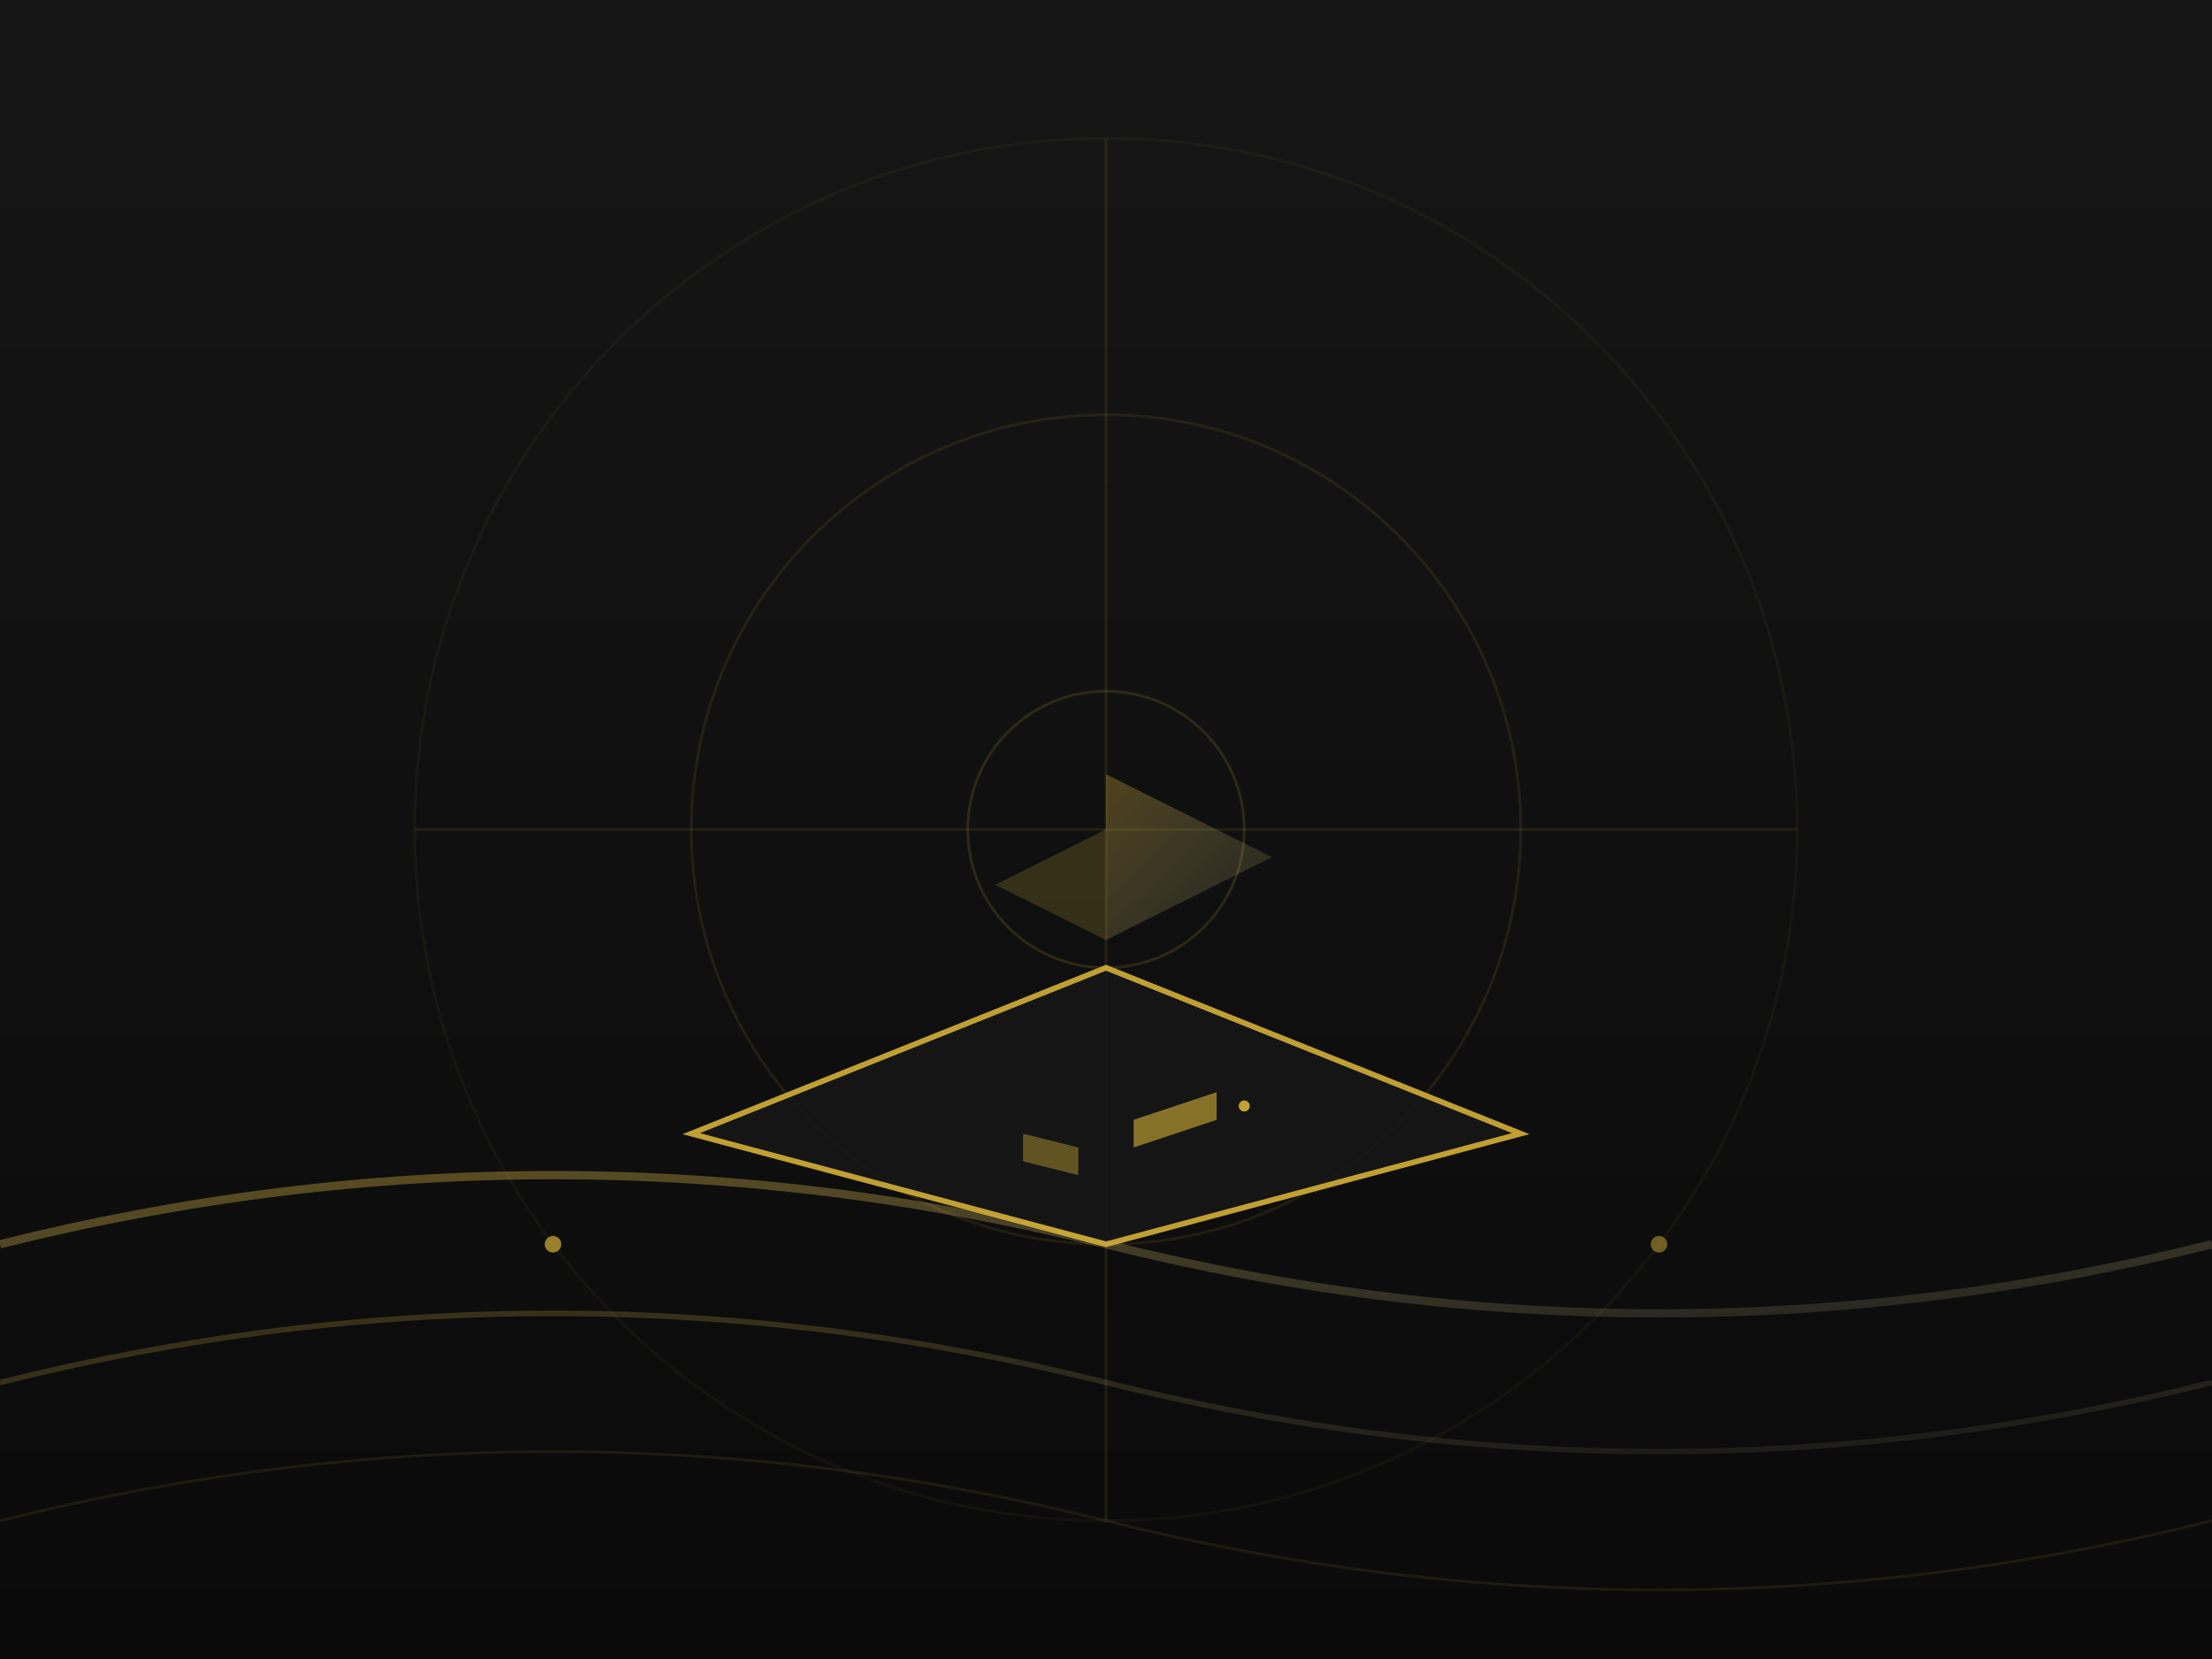
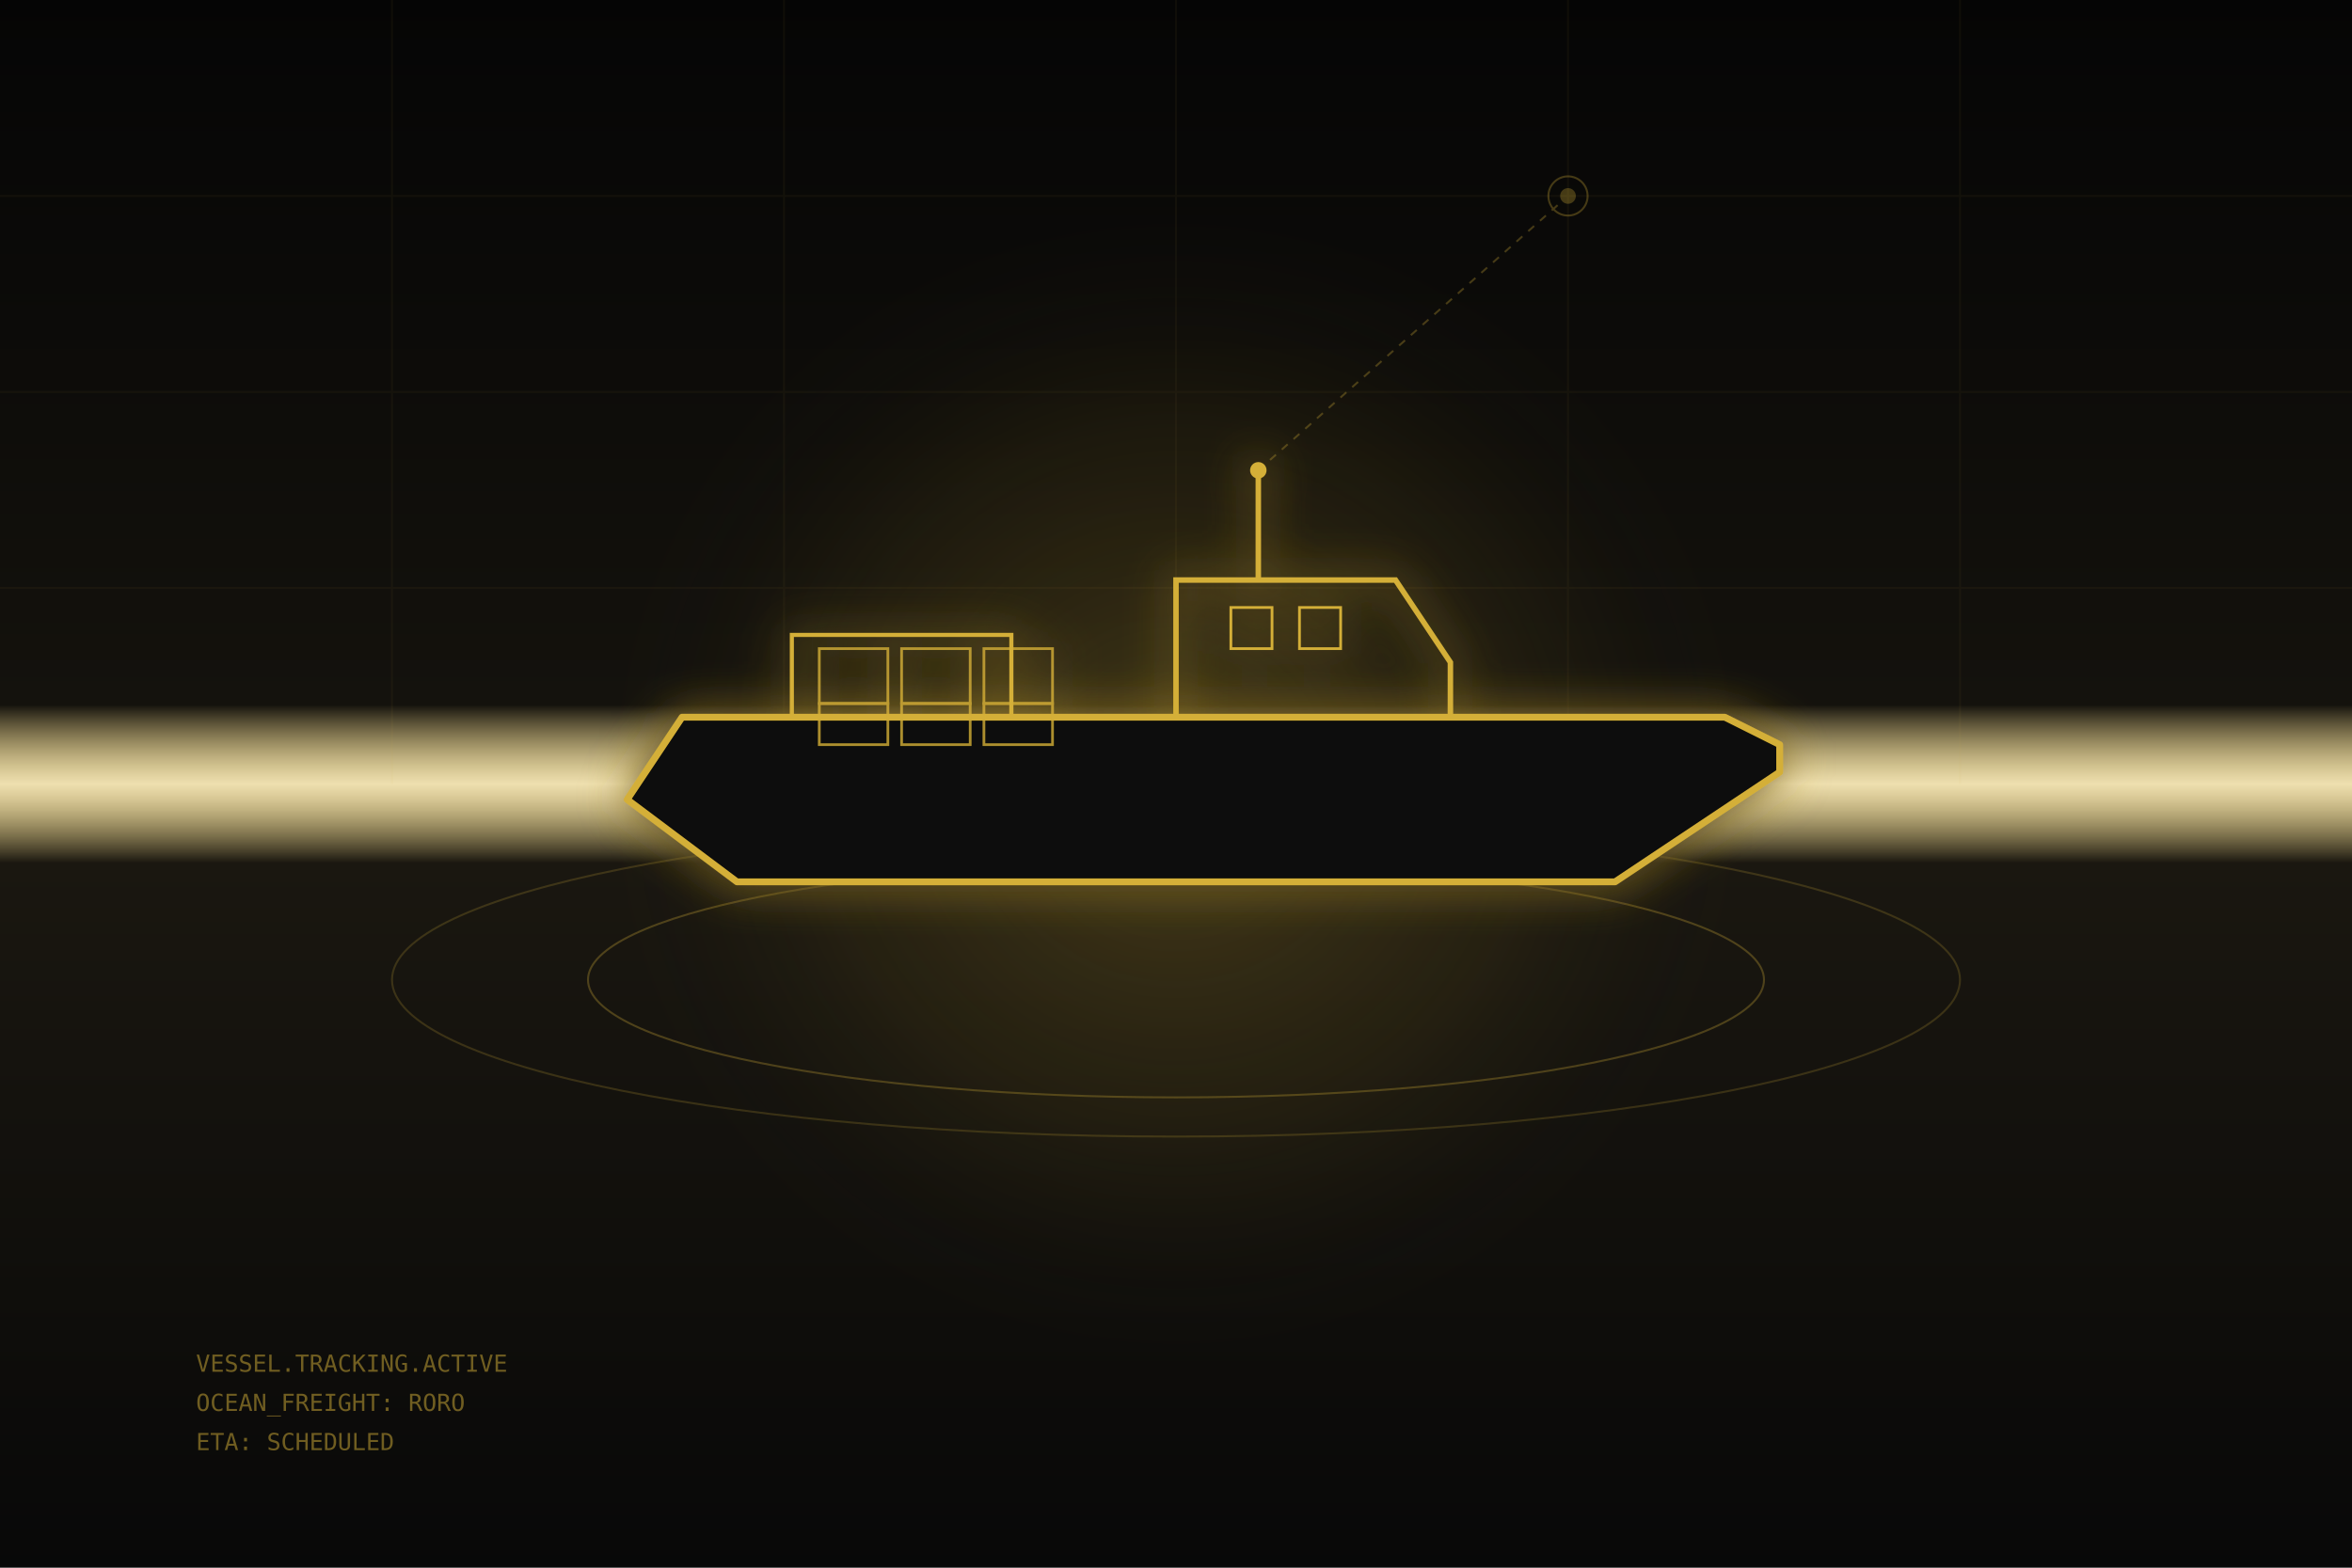
- <svg xmlns="http://www.w3.org/2000/svg" viewBox="0 0 800 600" width="100%" height="100%">
+ <svg xmlns="http://www.w3.org/2000/svg" viewBox="0 0 1200 800" width="100%" height="100%">
  <defs>
-     <linearGradient id="gold-grad" x1="0%" y1="0%" x2="100%" y2="100%">
-       <stop offset="0%" stop-color="#D4AF37" stop-opacity="0.8" />
-       <stop offset="100%" stop-color="#F3E5AB" stop-opacity="0.2" />
+     <radialGradient id="water-glow" cx="50%" cy="50%" r="50%" fx="50%" fy="50%">
+       <stop offset="0%" stop-color="#D4AF37" stop-opacity="0.25" />
+       <stop offset="60%" stop-color="#9C8127" stop-opacity="0.1" />
+       <stop offset="100%" stop-color="#111111" stop-opacity="0" />
+     </radialGradient>
+     <linearGradient id="horizon-grad" x1="0%" y1="0%" x2="0%" y2="100%">
+       <stop offset="0%" stop-color="#050505" />
+       <stop offset="45%" stop-color="#14120D" />
+       <stop offset="50%" stop-color="#D4AF37" stop-opacity="0.4" />
+       <stop offset="55%" stop-color="#1A1710" />
+       <stop offset="100%" stop-color="#080808" />
    </linearGradient>
-     <linearGradient id="bg-grad" x1="0%" y1="0%" x2="0%" y2="100%">
-       <stop offset="0%" stop-color="#161616" />
-       <stop offset="100%" stop-color="#0a0a0a" />
-     </linearGradient>
+     <filter id="neon-glow" x="-50%" y="-50%" width="200%" height="200%">
+       <feGaussianBlur stdDeviation="8" result="coloredBlur" />
+       <feMerge>
+         <feMergeNode in="coloredBlur" />
+         <feMergeNode in="SourceGraphic" />
+       </feMerge>
+     </filter>
  </defs>
-   <rect width="100%" height="100%" fill="url(#bg-grad)" />
-   <circle cx="400" cy="300" r="250" fill="none" stroke="#D4AF37" stroke-width="1" opacity="0.05" />
-   <circle cx="400" cy="300" r="150" fill="none" stroke="#D4AF37" stroke-width="1" opacity="0.1" />
-   <circle cx="400" cy="300" r="50" fill="none" stroke="#D4AF37" stroke-width="1" opacity="0.15" />
-   <line x1="400" y1="50" x2="400" y2="550" stroke="#D4AF37" stroke-width="1" opacity="0.1" />
-   <line x1="150" y1="300" x2="650" y2="300" stroke="#D4AF37" stroke-width="1" opacity="0.1" />
-   <path d="M0,450 Q200,400 400,450 T800,450" fill="none" stroke="url(#gold-grad)" stroke-width="3" opacity="0.5" />
-   <path d="M0,500 Q200,450 400,500 T800,500" fill="none" stroke="url(#gold-grad)" stroke-width="2" opacity="0.3" />
-   <path d="M0,550 Q200,500 400,550 T800,550" fill="none" stroke="#D4AF37" stroke-width="1" opacity="0.1" />
-   <g transform="translate(0, 30)">
-     <polygon points="250,380 400,420 550,380 400,320" fill="#161616" stroke="#D4AF37" stroke-width="2" opacity="0.9" />
-     <line x1="400" y1="320" x2="400" y2="250" stroke="url(#gold-grad)" stroke-width="3" opacity="0.8" />
-     <polygon points="400,250 460,280 400,310" fill="url(#gold-grad)" opacity="0.4" />
-     <polygon points="400,270 360,290 400,310" fill="#D4AF37" opacity="0.2" />
-     <path d="M410,385 L440,375 L440,365 L410,375 Z" fill="#D4AF37" opacity="0.6" />
-     <path d="M370,390 L390,395 L390,385 L370,380 Z" fill="#D4AF37" opacity="0.4" />
+   <rect width="100%" height="100%" fill="url(#horizon-grad)" />
+   <g opacity="0.05">
+     <path d="M 0 100 L 1200 100 M 0 200 L 1200 200 M 0 300 L 1200 300" stroke="#D4AF37" stroke-width="1" />
+     <path d="M 200 0 L 200 400 M 400 0 L 400 400 M 600 0 L 600 400 M 800 0 L 800 400 M 1000 0 L 1000 400" stroke="#D4AF37" stroke-width="1" />
  </g>
-   <circle cx="200" cy="450" r="3" fill="#D4AF37" opacity="0.7" />
-   <circle cx="600" cy="450" r="3" fill="#D4AF37" opacity="0.5" />
-   <circle cx="450" cy="400" r="2" fill="#D4AF37" opacity="0.9" />
+   <g transform="translate(600, 500)">
+     <ellipse cx="0" cy="0" rx="400" ry="80" fill="none" stroke="#D4AF37" stroke-width="1" opacity="0.2">
+       <animate attributeName="rx" values="100;400" dur="6s" repeatCount="indefinite" />
+       <animate attributeName="ry" values="20;80" dur="6s" repeatCount="indefinite" />
+       <animate attributeName="opacity" values="0.6;0" dur="6s" repeatCount="indefinite" />
+     </ellipse>
+     <ellipse cx="0" cy="0" rx="300" ry="60" fill="none" stroke="#D4AF37" stroke-width="1" opacity="0.3">
+       <animate attributeName="rx" values="100;300" dur="6s" begin="2s" repeatCount="indefinite" />
+       <animate attributeName="ry" values="20;60" dur="6s" begin="2s" repeatCount="indefinite" />
+       <animate attributeName="opacity" values="0.6;0" dur="6s" begin="2s" repeatCount="indefinite" />
+     </ellipse>
+   </g>
+   <circle cx="600" cy="400" r="300" fill="url(#water-glow)" />
+   <g transform="translate(600, 380) scale(1.4)" filter="url(#neon-glow)">
+     <path d="M -200,20 L -160,50 L 160,50 L 220,10 L 220,0 L 200,-10 L -180,-10 Z" fill="#0A0A0A" stroke="#D4AF37" stroke-width="2.5" stroke-linejoin="round" />
+     <path d="M -140,-10 L -140,-40 L -60,-40 L -60,-10 Z" fill="none" stroke="#D4AF37" stroke-width="1.5" />
+     <path d="M 0,-10 L 0,-60 L 80,-60 L 100,-30 L 100,-10 Z" fill="none" stroke="#D4AF37" stroke-width="2" />
+     <rect x="20" y="-50" width="15" height="15" fill="none" stroke="#D4AF37" stroke-width="1" />
+     <rect x="45" y="-50" width="15" height="15" fill="none" stroke="#D4AF37" stroke-width="1" />
+     <line x1="30" y1="-60" x2="30" y2="-100" stroke="#D4AF37" stroke-width="2" />
+     <circle cx="30" cy="-100" r="3" fill="#D4AF37">
+       <animate attributeName="opacity" values="1;0;1" dur="1s" repeatCount="indefinite" />
+     </circle>
+     <g opacity="0.8">
+       <rect x="-130" y="-35" width="25" height="20" fill="none" stroke="#D4AF37" stroke-width="1" />
+       <rect x="-100" y="-35" width="25" height="20" fill="none" stroke="#D4AF37" stroke-width="1" />
+       <rect x="-70" y="-35" width="25" height="20" fill="none" stroke="#D4AF37" stroke-width="1" />
+       <rect x="-130" y="-15" width="25" height="15" fill="none" stroke="#D4AF37" stroke-width="1" />
+       <rect x="-100" y="-15" width="25" height="15" fill="none" stroke="#D4AF37" stroke-width="1" />
+       <rect x="-70" y="-15" width="25" height="15" fill="none" stroke="#D4AF37" stroke-width="1" />
+     </g>
+   </g>
+   <g transform="translate(100, 700)" font-family="monospace" font-size="12" fill="#D4AF37" opacity="0.5">
+     <text x="0" y="0">VESSEL.TRACKING.ACTIVE</text>
+     <text x="0" y="20">OCEAN_FREIGHT: RORO</text>
+     <text x="0" y="40">ETA: SCHEDULED</text>
+   </g>
+   <g opacity="0.3">
+     <line x1="642" y1="240" x2="800" y2="100" stroke="#D4AF37" stroke-width="1" stroke-dasharray="4 4" />
+     <circle cx="800" cy="100" r="4" fill="#D4AF37" />
+     <circle cx="800" cy="100" r="10" fill="none" stroke="#D4AF37" stroke-width="1">
+       <animate attributeName="r" values="4;20" dur="2s" repeatCount="indefinite" />
+       <animate attributeName="opacity" values="1;0" dur="2s" repeatCount="indefinite" />
+     </circle>
+   </g>
</svg>
